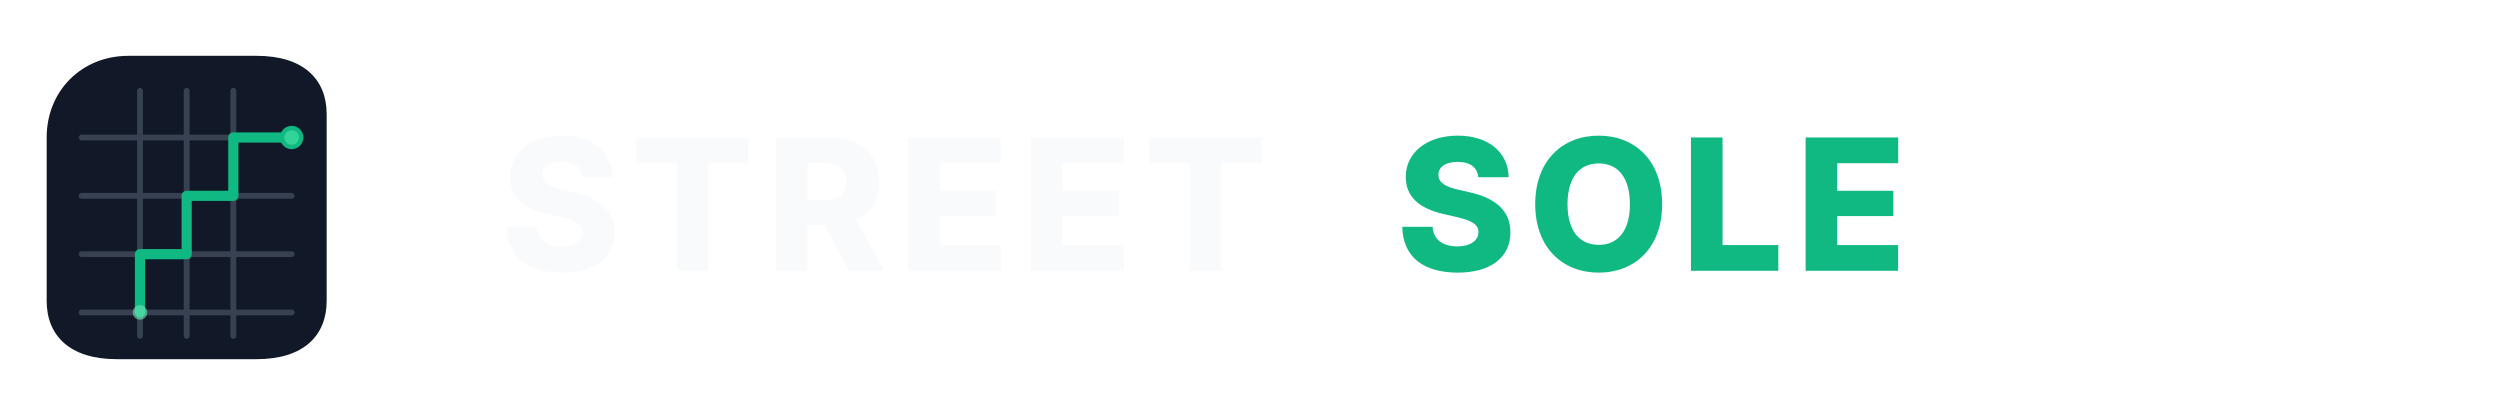
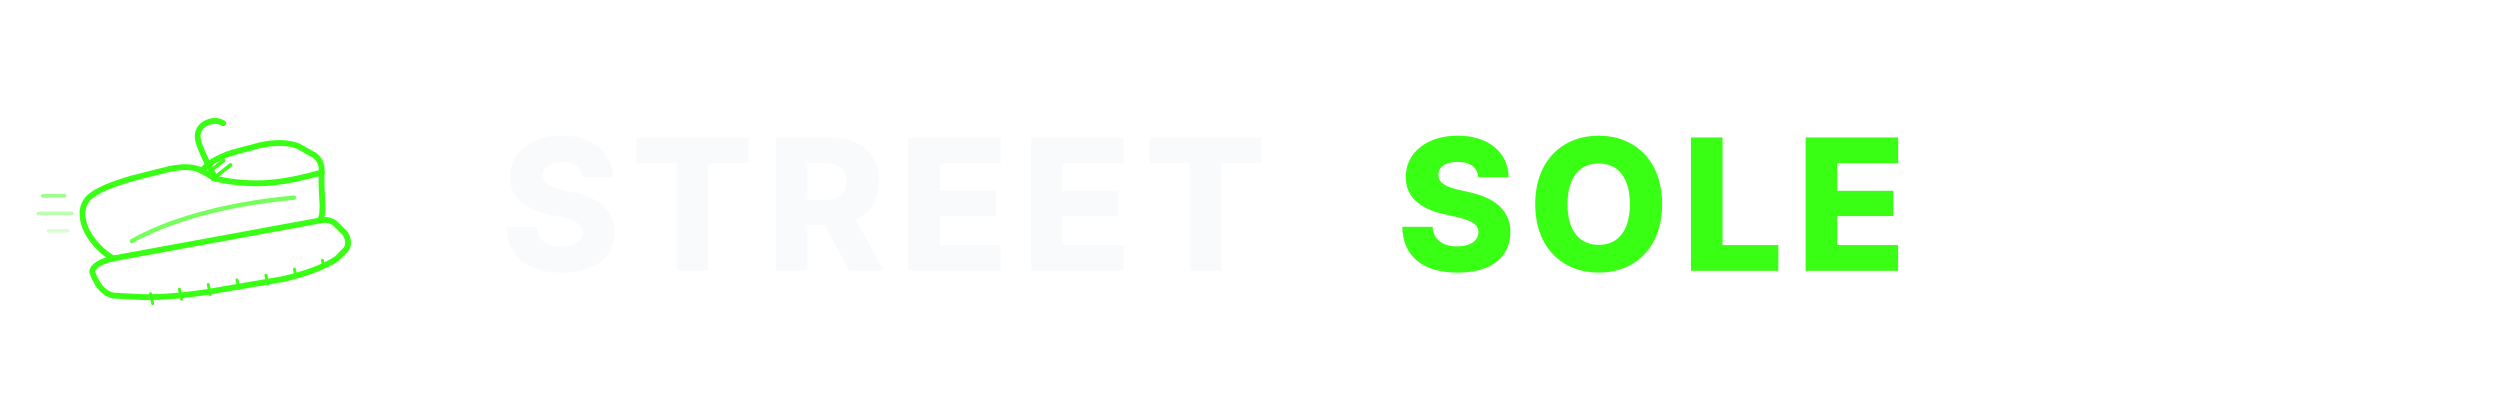
<svg xmlns="http://www.w3.org/2000/svg" viewBox="0 0 1200 200" fill="none">
-   <g transform="translate(0, 10) scale(0.35)">
-     <path d="M176 48 C112 48, 64 96, 64 160 L64 384 C64 432, 96 464, 160 464 L352 464 C416 464, 448 432, 448 384 L448 128 C448 80, 416 48, 352 48 Z" fill="#111827" />
-     <line x1="112" y1="160" x2="400" y2="160" stroke="#374151" stroke-width="8" stroke-linecap="round" />
-     <line x1="112" y1="240" x2="400" y2="240" stroke="#374151" stroke-width="8" stroke-linecap="round" />
-     <line x1="112" y1="320" x2="400" y2="320" stroke="#374151" stroke-width="8" stroke-linecap="round" />
-     <line x1="112" y1="400" x2="400" y2="400" stroke="#374151" stroke-width="8" stroke-linecap="round" />
-     <line x1="192" y1="96" x2="192" y2="432" stroke="#374151" stroke-width="8" stroke-linecap="round" />
-     <line x1="320" y1="96" x2="320" y2="432" stroke="#374151" stroke-width="8" stroke-linecap="round" />
-     <line x1="256" y1="96" x2="256" y2="432" stroke="#374151" stroke-width="8" stroke-linecap="round" />
-     <polyline points="192,400 192,320 256,320 256,240 320,240 320,160 400,160" stroke="#10b981" stroke-width="14" stroke-linecap="round" stroke-linejoin="round" fill="none" />
-     <circle cx="400" cy="160" r="16" fill="#10b981" />
-     <circle cx="400" cy="160" r="10" fill="#34d399" />
-     <circle cx="192" cy="400" r="10" fill="#6ee7b7" opacity="0.6" />
+   <g transform="translate(10, 10) scale(0.35)">
+     <g transform="translate(256,280) rotate(-12) translate(-256,-280)">
+       <path d="M88 310                C88 310, 90 340, 110 348                L140 356                C160 362, 200 368, 240 370                L340 374                C370 374, 400 370, 420 362                L432 354                C440 350, 442 340, 438 330                L430 318                C426 310, 418 306, 408 306                L120 298                C104 298, 90 302, 88 310 Z" fill="none" stroke="#39ff14" stroke-width="8" stroke-linejoin="round" />
+       <path d="M120 298                C110 290, 96 270, 92 252                C88 234, 92 218, 104 210                C116 202, 140 198, 168 196                L220 194                C240 194, 256 198, 264 206                L280 220" fill="none" stroke="#39ff14" stroke-width="8" stroke-linecap="round" stroke-linejoin="round" />
+       <path d="M264 206                C272 198, 290 192, 310 190                L350 188                C370 188, 388 192, 400 200                L416 214                C424 220, 428 230, 424 242" fill="none" stroke="#39ff14" stroke-width="8" stroke-linecap="round" stroke-linejoin="round" />
+       <path d="M424 242                C420 258, 418 274, 416 286                C414 296, 412 302, 408 306" fill="none" stroke="#39ff14" stroke-width="8" stroke-linecap="round" stroke-linejoin="round" />
+       <path d="M280 220                C296 228, 320 236, 344 240                C368 244, 396 244, 424 242" fill="none" stroke="#39ff14" stroke-width="8" stroke-linecap="round" stroke-linejoin="round" />
+       <path d="M280 220                C276 206, 270 186, 268 170                C266 158, 270 148, 280 144                C290 140, 300 142, 306 148" fill="none" stroke="#39ff14" stroke-width="8" stroke-linecap="round" stroke-linejoin="round" />
+       <line x1="272" y1="210" x2="296" y2="198" stroke="#39ff14" stroke-width="5" stroke-linecap="round" />
+       <line x1="276" y1="220" x2="304" y2="206" stroke="#39ff14" stroke-width="5" stroke-linecap="round" />
+       <line x1="160" y1="356" x2="160" y2="370" stroke="#39ff14" stroke-width="4" stroke-linecap="round" />
+       <line x1="200" y1="358" x2="200" y2="372" stroke="#39ff14" stroke-width="4" stroke-linecap="round" />
+       <line x1="240" y1="360" x2="240" y2="374" stroke="#39ff14" stroke-width="4" stroke-linecap="round" />
+       <line x1="280" y1="362" x2="280" y2="374" stroke="#39ff14" stroke-width="4" stroke-linecap="round" />
+       <line x1="320" y1="364" x2="320" y2="376" stroke="#39ff14" stroke-width="4" stroke-linecap="round" />
+       <line x1="360" y1="364" x2="360" y2="374" stroke="#39ff14" stroke-width="4" stroke-linecap="round" />
+       <line x1="400" y1="360" x2="400" y2="368" stroke="#39ff14" stroke-width="4" stroke-linecap="round" />
+       <path d="M150 280 C200 264, 280 256, 380 268" fill="none" stroke="#39ff14" stroke-width="6" stroke-linecap="round" opacity="0.7" />
+     </g>
+     <line x1="60" y1="240" x2="30" y2="240" stroke="#39ff14" stroke-width="5" stroke-linecap="round" opacity="0.5" />
+     <line x1="70" y1="264" x2="24" y2="264" stroke="#39ff14" stroke-width="5" stroke-linecap="round" opacity="0.35" />
+     <line x1="64" y1="288" x2="38" y2="288" stroke="#39ff14" stroke-width="5" stroke-linecap="round" opacity="0.2" />
  </g>
  <text x="240" y="130" font-family="'Manrope', 'Inter', system-ui, sans-serif" font-weight="800" font-size="88" letter-spacing="0.06em" fill="#f9fafb">STREET</text>
-   <text x="670" y="130" font-family="'Manrope', 'Inter', system-ui, sans-serif" font-weight="800" font-size="88" letter-spacing="0.06em" fill="#10b981">SOLE</text>
+   <text x="670" y="130" font-family="'Manrope', 'Inter', system-ui, sans-serif" font-weight="800" font-size="88" letter-spacing="0.06em" fill="#39ff14">SOLE</text>
</svg>
